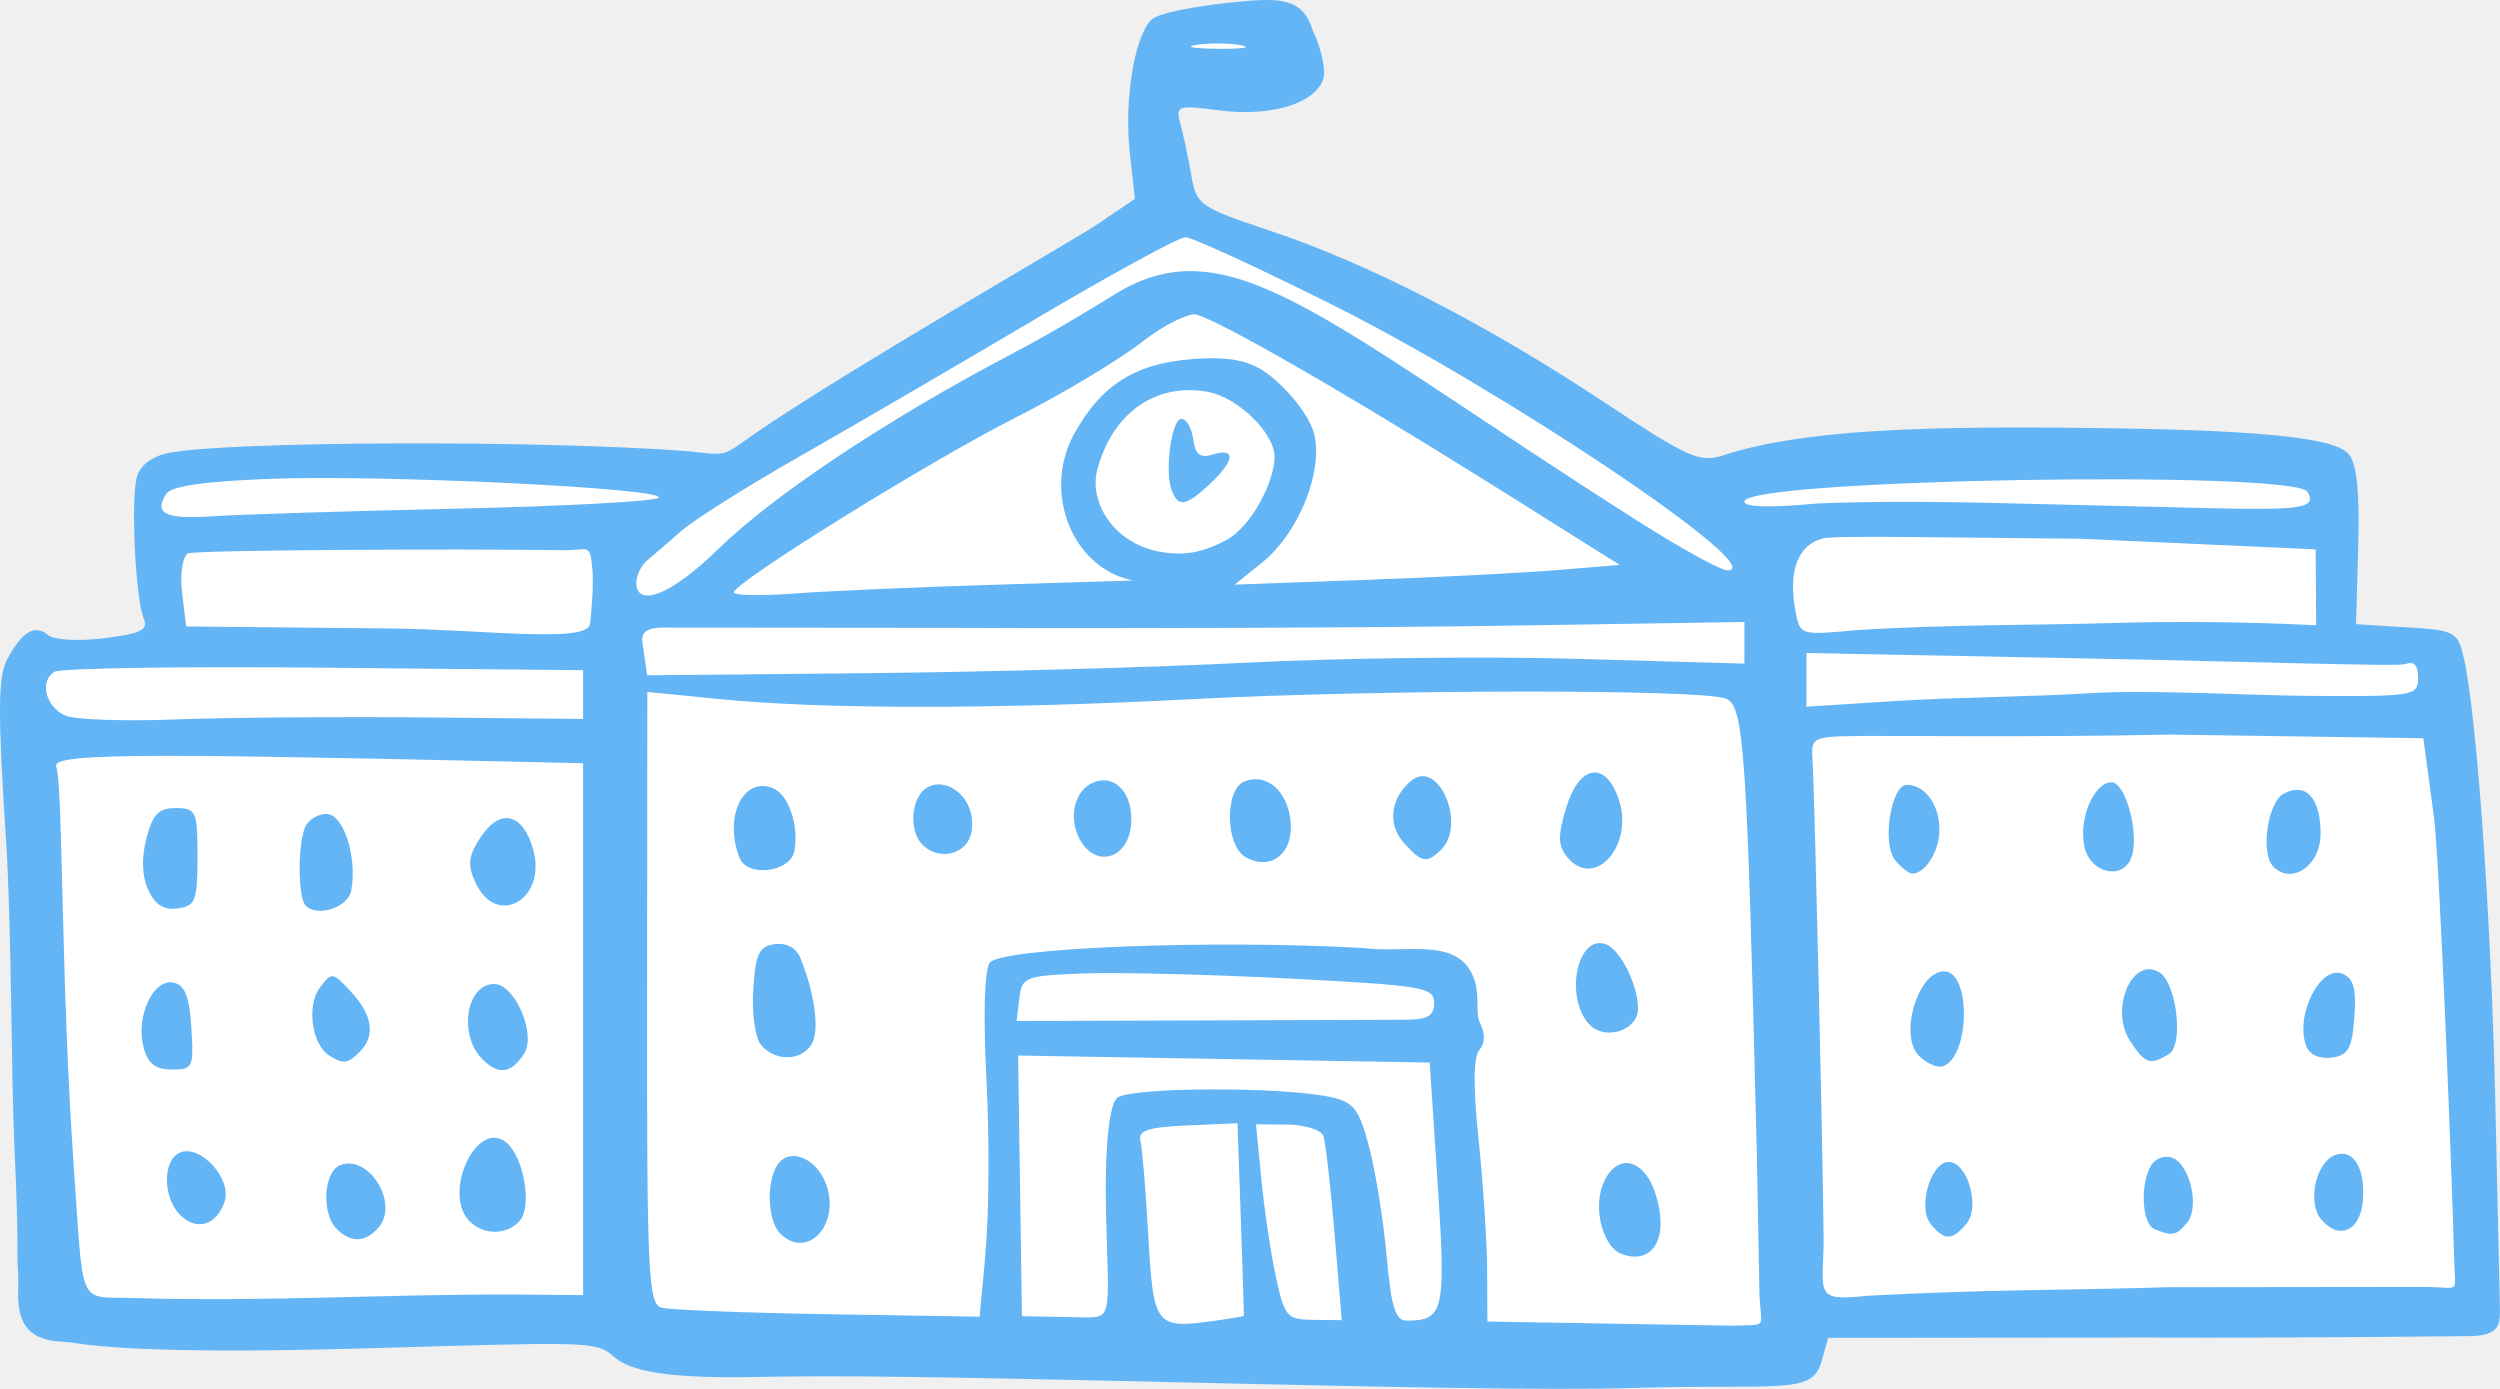
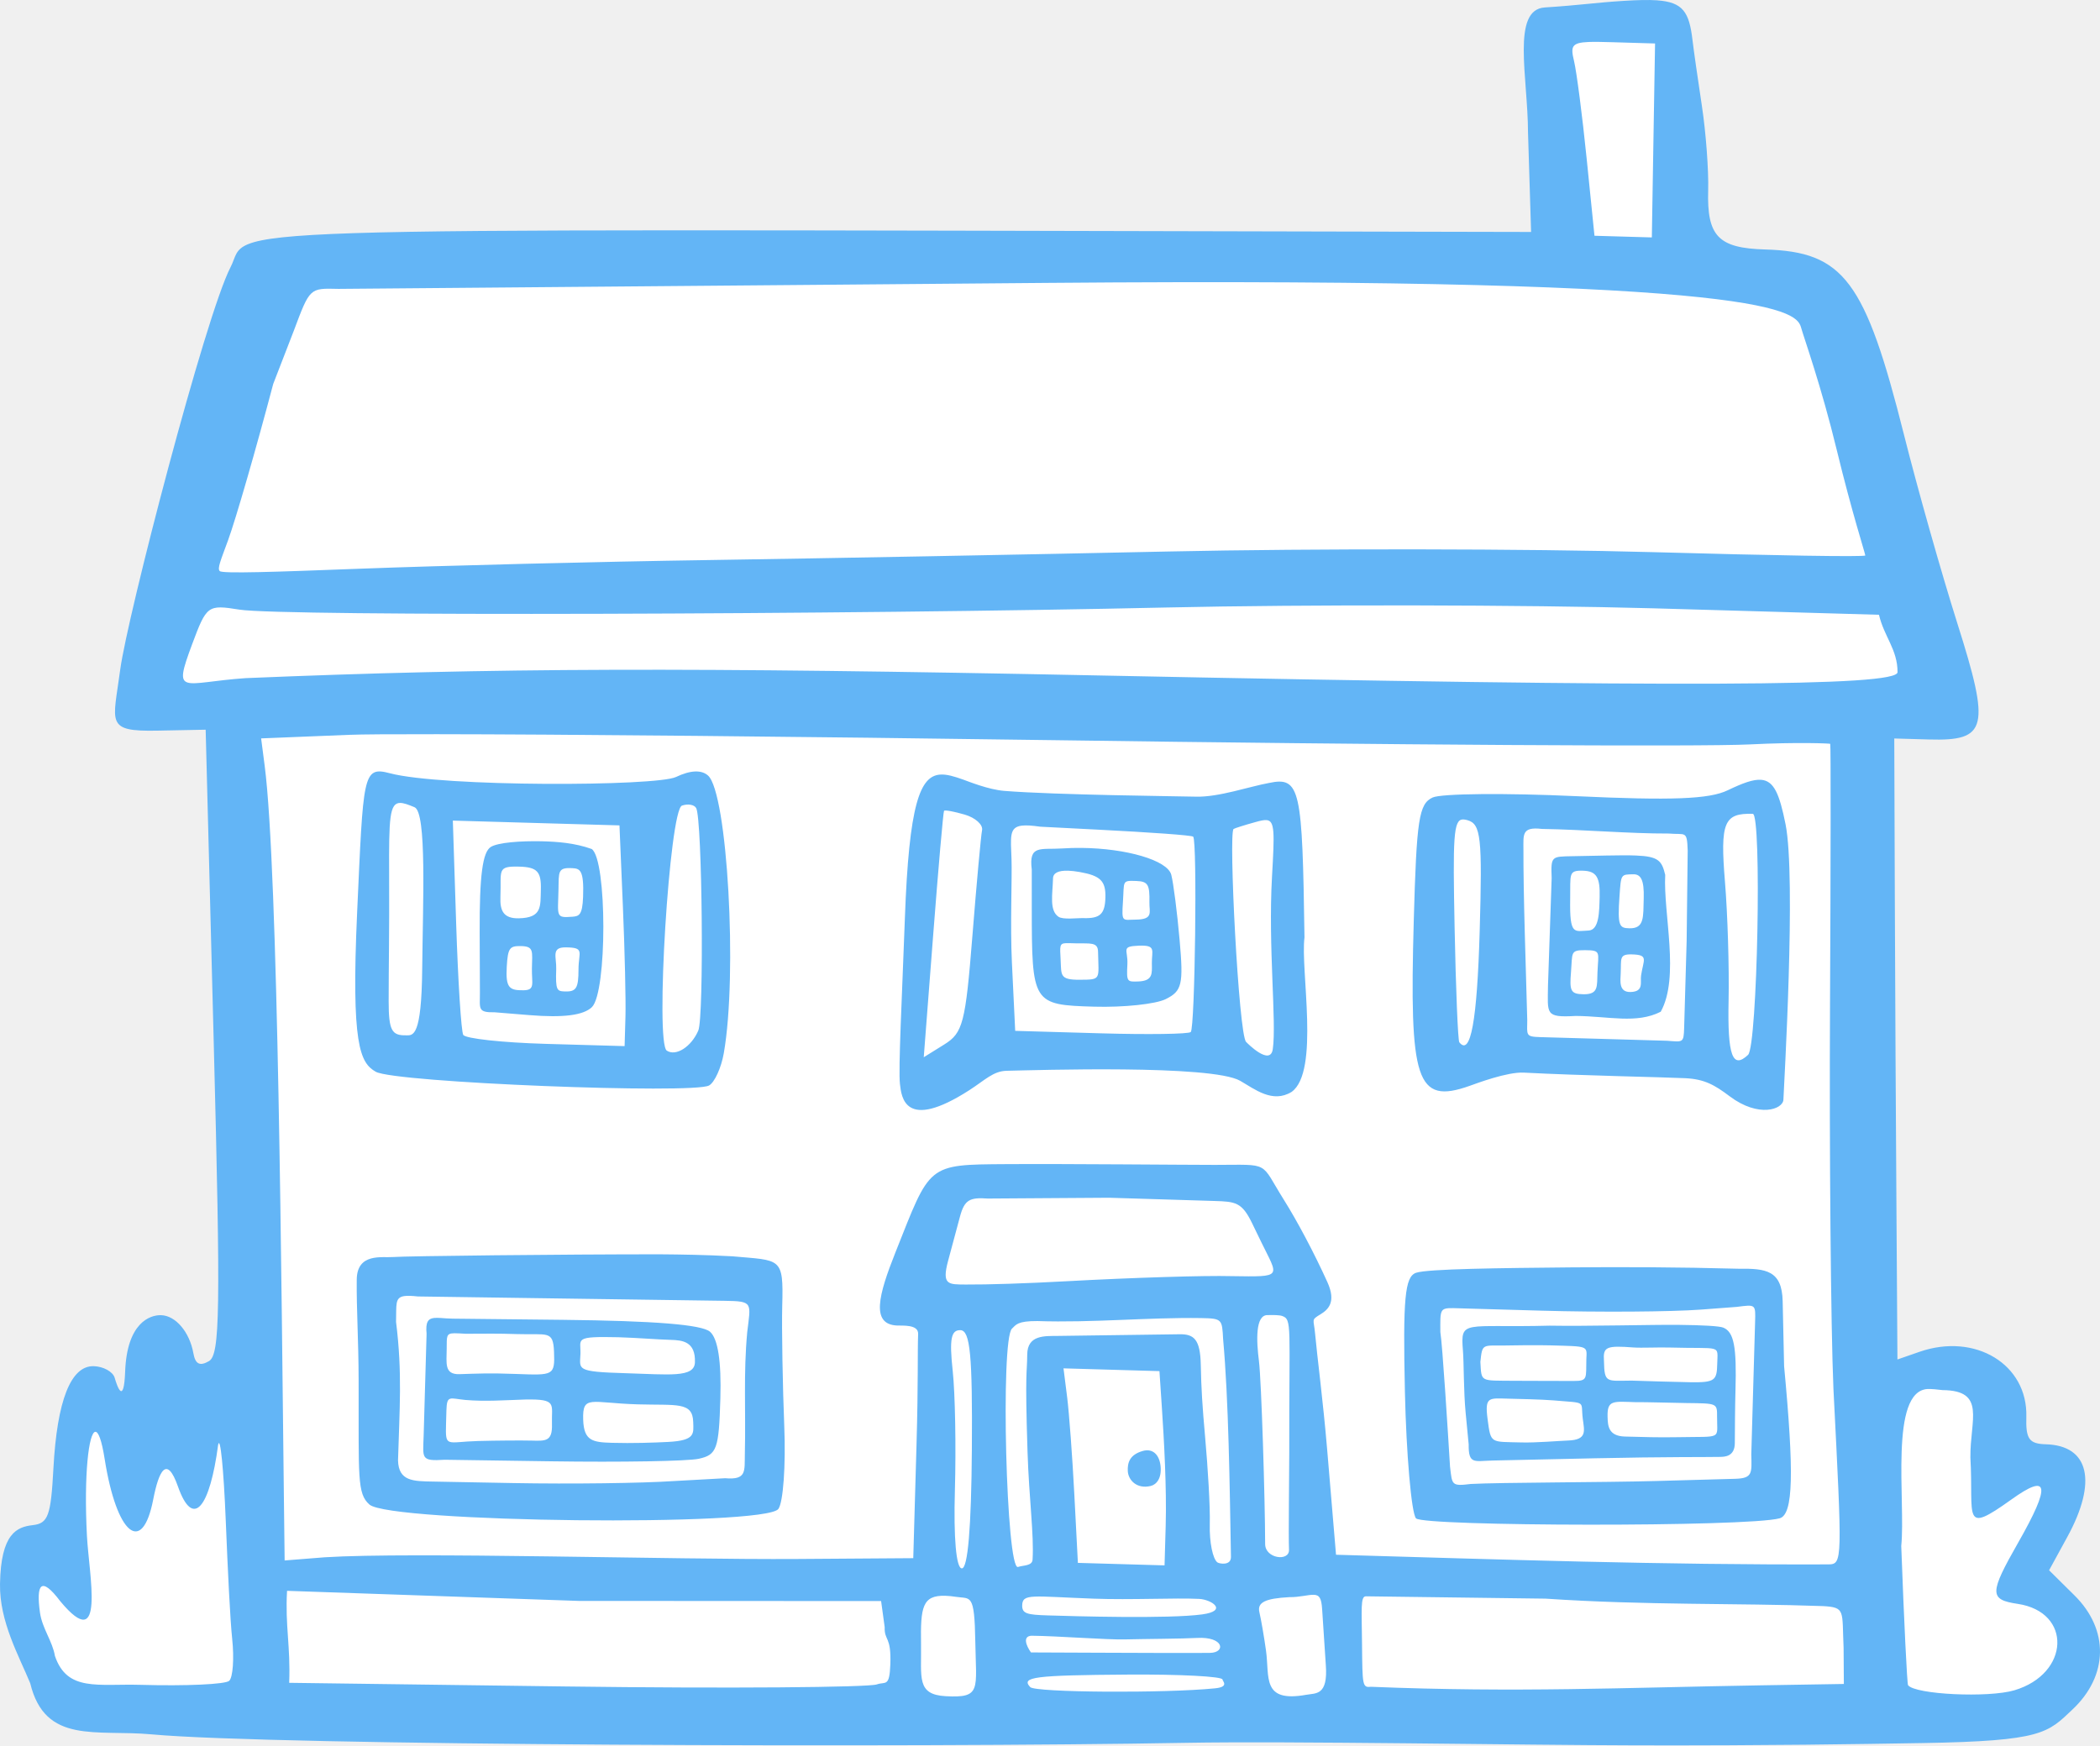
- <svg xmlns="http://www.w3.org/2000/svg" width="300.169mm" height="166.752mm" viewBox="0 0 300.169 166.752">
-   <path d="m 9987.648,7199.797 -54.371,2.967 -1.395,19.096 57.227,4.285 z m -49.41,85.23 -203.879,119.215 -259.961,-3.744 3.979,79.611 -56.932,2.061 4.705,293.643 c 3.111,24.01 244.373,5.731 244.373,5.731 l 24.293,14.906 523.745,5.529 -0.471,-18.385 310.937,0.254 -12.572,-303.781 -47.389,-0.99 -4.105,-78.225 c 0,0 -89.336,-9.405 -117.482,-9.15 -28.147,0.254 -170.202,14.488 -170.202,14.488 l -49.988,-29.906 z" transform="translate(4.175642,-40.60633) translate(-94.03351,-600.6516) matrix(0.2645833,0,0,0.2645833,-2398.788,-1260.522)" fill="#FFFFFF" paint-order="markers stroke fill" />
-   <path d="m 179.937,806.602 c -11.706,0.19 -14.923,-1.106 -16.557,-2.603 -1.891,-1.732 -3.884,-1.59 -29.112,-0.859 -30.96,0.897 -34.998,-0.732 -36.807,-0.786 -6.655,-0.199 -5.206,-5.494 -5.438,-8.444 -0.189,-2.409 0.133,-2.597 -0.398,-14.082 -0.467,-10.072 -0.351,-26.973 -1.036,-37.556 -1.003,-15.494 -0.98,-19.744 0.118,-21.818 1.773,-3.345 3.33,-4.286 4.904,-2.963 0.74,0.621 3.552,0.784 6.746,0.391 4.49,-0.552 5.346,-0.985 4.749,-2.399 -0.979,-2.321 -1.554,-14.136 -0.822,-16.925 0.365,-1.394 1.778,-2.485 3.752,-2.9 6.743,-1.416 44.379,-1.6 62.427,-0.225 4.953,0.541 4.058,0.634 7.961,-2.067 10.563,-7.311 38.483,-23.35 41.042,-25.082 l 4.654,-3.149 -0.604,-5.453 c -0.708,-6.387 0.547,-14.106 2.615,-16.08 0.8,-0.764 5.065,-1.577 9.457,-2.036 5.845,-0.611 8.629,-0.674 9.881,3.31 1.033,2.176 1.607,4.811 1.275,5.854 -0.937,2.943 -6.268,4.573 -12.391,3.789 -5.188,-0.664 -5.375,-0.598 -4.753,1.673 0.356,1.3 0.938,4.044 1.293,6.096 0.625,3.611 0.936,3.828 9.617,6.728 11.614,3.88 25.755,11.142 39.856,20.468 10.219,6.759 11.56,7.361 14.369,6.451 9.521,-3.083 23.633,-3.647 48.443,-3.225 21.413,0.365 25.606,1.75 26.745,3.143 0.915,1.119 1.264,4.667 1.084,11 l -0.266,9.348 6.085,0.378 c 5.786,0.359 6.122,0.535 6.833,3.578 1.486,6.357 3.277,29.809 3.818,54.025 l 0.551,24.66 c -0.064,1.584 -0.177,2.846 -3.925,2.843 -1.604,-10e-4 -18.303,0.24 -38.879,0.169 l -37.855,0.035 -0.844,2.962 c -1.116,3.916 -5.225,2.542 -22.628,3.061 -20.146,0.601 -80.343,-1.725 -102.291,-1.369 z m -27.782,-9.912 7.716,0.068 v -31.929 -31.93 l -8.781,-0.199 c -46.331,-1.051 -55.1,-0.945 -54.472,0.656 0.809,2.063 0.532,25.79 2.102,48.035 1.21,17.14 0.404,15.51 7.064,15.715 16.23,0.498 30.252,-0.498 46.37,-0.415 z m -21.872,-7.878 c -1.877,-1.895 -1.58,-6.909 0.454,-7.67 3.418,-1.279 7.032,4.559 4.612,7.45 -1.56,1.864 -3.36,1.942 -5.066,0.22 z m -18.808,-1.686 c -2.125,-2.145 -2.09,-6.706 0.057,-7.51 2.451,-0.917 6.158,3.18 5.304,5.863 -0.923,2.898 -3.376,3.652 -5.362,1.647 z m 34.773,0.775 c -3.349,-3.381 0.888,-12.419 4.429,-9.447 2.067,1.735 3.081,7.589 1.618,9.338 -1.483,1.772 -4.348,1.824 -6.047,0.109 z m -39.176,-20.997 c -0.913,-3.648 1.19,-8.148 3.586,-7.67 1.39,0.277 1.932,1.627 2.175,5.418 0.307,4.78 0.181,5.048 -2.374,5.023 -2.012,-0.019 -2.874,-0.725 -3.387,-2.772 z m 40.684,1.505 c -2.897,-2.924 -1.907,-9.037 1.458,-9.004 2.472,0.024 5.049,6.031 3.579,8.346 -1.538,2.424 -3.089,2.626 -5.037,0.659 z m -18.399,-0.441 c -2.072,-1.338 -2.7,-5.947 -1.105,-8.11 1.423,-1.93 1.54,-1.915 3.773,0.503 2.578,2.791 2.936,5.3 1.027,7.19 -1.476,1.462 -1.986,1.52 -3.694,0.417 z m -21.709,-19.869 c -0.749,-1.652 -0.822,-3.831 -0.208,-6.195 0.753,-2.898 1.48,-3.641 3.54,-3.622 2.434,0.023 2.593,0.385 2.593,5.879 0,5.253 -0.244,5.886 -2.385,6.17 -1.672,0.221 -2.73,-0.446 -3.541,-2.232 z m 18.92,1.909 c -0.923,-0.932 -0.994,-7.061 -0.109,-9.361 0.355,-0.923 1.531,-1.669 2.613,-1.658 2.052,0.02 3.715,5.227 2.949,9.235 -0.379,1.986 -4.061,3.19 -5.453,1.784 z m 20.359,-2.821 c -0.959,-2.113 -0.837,-3.169 0.622,-5.381 2.348,-3.561 5.067,-2.959 6.314,1.399 1.727,6.037 -4.406,9.558 -6.936,3.982 z m 75.743,40.278 c -0.231,-8.76 0.422,-13.51 1.277,-14.356 1.355,-1.342 19.957,-1.418 25.795,-0.105 2.679,0.602 3.323,1.462 4.521,6.037 0.769,2.934 1.708,8.811 2.088,13.058 0.545,6.099 1.049,7.723 2.397,7.723 4.482,2.5e-4 4.735,-1.11 3.728,-16.422 l -0.957,-14.565 -24.709,-0.421 -24.709,-0.421 0.229,15.649 0.229,15.649 7.205,0.138 c 3.699,0.071 3.222,0.08 2.905,-11.964 z m 16.534,11.779 c 0.03,-0.069 -0.145,-5.298 -0.364,-11.62 l -0.401,-11.496 -6.022,0.258 c -4.72,0.203 -5.937,0.604 -5.628,1.859 0.217,0.88 0.64,6.01 0.941,11.4 0.603,10.8 0.883,11.172 7.713,10.234 2.049,-0.281 3.742,-0.567 3.762,-0.636 z m -30.993,-8.005 c 0.405,-4.459 0.443,-13.679 0.084,-20.488 -0.393,-7.478 -0.238,-12.98 0.393,-13.895 1.239,-1.799 26.745,-2.806 44.826,-1.769 5.385,0.695 11.799,-1.529 13.454,4.079 0.519,1.761 0.04,3.844 0.59,4.92 0.64,1.252 0.611,2.421 -0.082,3.249 -0.721,0.862 -0.748,4.472 -0.082,10.825 0.551,5.243 1.01,12.287 1.021,15.653 l 0.03,6.12 29.544,0.5 c 4.174,-0.191 3.333,0.44 3.124,-3.591 l -0.308,-16.554 c -1.208,-49.782 -1.529,-54.43 -3.817,-55.178 -3.438,-1.124 -41.594,-1.073 -63.776,0.085 -23.723,1.239 -44.519,1.239 -56.974,0.002 l -8.656,-0.86 -0.03,36.723 c -0.03,33.323 0.136,36.768 1.738,37.208 0.971,0.267 9.962,0.619 19.979,0.783 l 18.213,0.298 c 0.199,-2.703 0.558,-5.415 0.73,-8.108 z m 76.389,0.598 c -2.206,-0.789 -3.468,-5.276 -2.326,-8.269 1.502,-3.937 4.89,-3.422 6.332,0.963 1.712,5.204 -0.19,8.671 -4.006,7.306 z m -101.066,-2.481 c -1.502,-1.516 -1.706,-6.074 -0.366,-8.175 1.433,-2.247 4.766,-0.919 5.913,2.357 1.686,4.811 -2.351,9.045 -5.547,5.818 z m -2.304,-22.641 c -0.703,-0.854 -1.112,-3.788 -0.929,-6.661 0.275,-4.298 0.696,-5.184 2.587,-5.436 1.39,-0.185 2.564,0.441 3.05,1.626 1.726,4.207 2.336,8.663 1.412,10.305 -1.198,2.13 -4.431,2.218 -6.12,0.166 z m 99.522,-2.398 c -3.128,-3.158 -1.528,-11.038 1.963,-9.665 1.723,0.678 3.817,4.903 3.817,7.701 0,2.583 -3.865,3.896 -5.78,1.963 z m -102.115,-20.09 c -1.881,-4.919 0.431,-9.75 3.996,-8.348 1.9,0.748 3.189,4.487 2.606,7.558 -0.49,2.577 -5.681,3.197 -6.601,0.79 z m 60.77,-0.062 c -2.454,-1.397 -2.524,-8.198 -0.094,-9.107 2.665,-0.997 5.141,1.169 5.505,4.816 0.384,3.842 -2.367,6.024 -5.411,4.292 z m 38.62,-0.006 c -1.111,-1.349 -1.136,-2.537 -0.127,-5.901 1.556,-5.18 4.689,-5.729 6.296,-1.103 1.935,5.568 -2.866,11.017 -6.17,7.004 z m -77.653,-1.757 c -0.791,-0.961 -1.077,-2.759 -0.685,-4.315 1.258,-5 7.573,-2.3 6.832,2.92 -0.418,2.946 -4.17,3.797 -6.147,1.395 z m 19.117,-0.389 c -1.429,-2.683 -0.584,-5.969 1.759,-6.846 2.628,-0.983 4.76,1.531 4.402,5.193 -0.401,4.103 -4.3,5.148 -6.161,1.652 z m 38.905,0.426 c -1.982,-2.209 -1.587,-5.399 0.924,-7.458 3.228,-2.648 6.646,5.244 3.584,8.277 -1.727,1.71 -2.339,1.599 -4.508,-0.818 z m -8.304,46.941 c -0.476,-5.712 -1.078,-10.986 -1.337,-11.721 -0.26,-0.734 -2.187,-1.351 -4.284,-1.372 l -3.812,-0.037 0.65,6.658 c 0.357,3.662 1.147,8.938 1.756,11.725 1.037,4.753 1.315,5.068 4.499,5.099 l 3.393,0.033 z m 131.067,6.393 c 4.176,0.067 3.467,0.892 3.37,-3.108 -0.334,-12.036 -1.715,-47.173 -2.423,-53.27 l -1.288,-9.498 -30.38,-0.438 c -16.709,0.341 -33.253,0.123 -36.765,0.162 -6.369,0.07 -6.386,0.079 -6.179,3.184 0.238,3.58 1.226,46.347 1.324,57.278 -0.046,6.425 -1.25,7.469 5.122,6.764 14.176,-0.78 24.562,-0.667 36.275,-1.035 z m -59.474,-7.533 c -1.616,-1.962 -0.03,-7.487 2.162,-7.465 2.264,0.022 3.801,5.396 2.118,7.407 -1.715,2.05 -2.631,2.062 -4.28,0.058 z m 26.851,0.589 c -1.527,-0.631 -1.753,-5.511 -0.357,-7.702 0.517,-0.812 1.646,-1.199 2.508,-0.86 2.148,0.845 3.3,5.966 1.756,7.81 -1.304,1.559 -1.747,1.644 -3.907,0.752 z m 20,-1.185 c -1.673,-2.032 -0.621,-6.831 1.686,-7.694 2.213,-0.828 3.675,1.606 3.332,5.546 -0.314,3.595 -2.911,4.707 -5.018,2.149 z m -48.279,-19.629 c -2.429,-2.452 -0.118,-10.159 3.037,-10.128 3.263,0.031 3.096,10.343 -0.184,11.401 -0.664,0.214 -1.947,-0.359 -2.852,-1.272 z m 25.342,-1.794 c -2.482,-3.812 0.302,-10.241 3.551,-8.202 2.063,1.295 2.917,8.677 1.132,9.79 -2.238,1.396 -2.883,1.177 -4.684,-1.588 z m 21.171,0.661 c -1.399,-3.658 1.64,-9.769 4.331,-8.71 1.342,0.528 1.687,1.782 1.438,5.225 -0.272,3.771 -0.73,4.583 -2.727,4.848 -1.44,0.191 -2.656,-0.354 -3.042,-1.362 z m -49.363,-22.345 c -1.622,-1.97 -0.506,-9.063 1.422,-9.045 2.169,0.021 3.89,2.392 3.89,5.359 0,2.605 -1.672,5.306 -3.276,5.29 -0.397,-0.004 -1.313,-0.726 -2.037,-1.604 z m 22.759,-1.471 c -0.828,-3.308 1.057,-7.894 3.237,-7.873 1.724,0.017 3.378,6.394 2.35,9.062 -1.036,2.689 -4.818,1.885 -5.587,-1.188 z m 22.644,2.247 c -1.572,-1.587 -0.689,-7.748 1.256,-8.77 2.664,-1.4 4.42,0.524 4.42,4.844 0,3.779 -3.455,6.169 -5.676,3.926 z m -104.218,18.383 c 2.669,-0.009 3.459,-0.473 3.459,-2.028 0,-1.865 -1.291,-2.082 -17.296,-2.913 -9.512,-0.494 -20.648,-0.771 -24.746,-0.617 -7.09,0.267 -7.466,0.412 -7.767,2.997 l -0.317,2.716 21.604,-0.072 c 8.354,-0.029 16.709,-0.055 25.063,-0.084 z m -117.711,-36.299 18.993,0.182 v -2.927 l -9e-4,-2.927 -31.131,-0.299 c -17.122,-0.164 -31.687,0.057 -32.366,0.492 -1.805,1.155 -1.032,4.221 1.326,5.257 1.121,0.492 7.022,0.703 13.113,0.468 6.091,-0.235 19.621,-0.346 30.067,-0.245 z m 199.932,-2.91 c 7.318,-0.451 19.172,0.277 26.343,0.324 12.537,0.082 13.038,-6e-4 13.038,-2.157 0,-1.522 -0.496,-2.057 -1.544,-1.665 -0.849,0.318 -17.377,-0.261 -36.72,-0.639 l -35.176,-0.687 v 3.224 3.224 l 10.377,-0.667 c 8.024,-0.509 16.132,-0.492 23.682,-0.957 z m -101.113,-3.672 c 10.83,-0.56 28.671,-0.762 39.648,-0.448 l 19.957,0.569 -6e-4,-2.499 -6e-4,-2.499 -28.471,0.443 c -15.659,0.244 -45.493,0.363 -66.296,0.266 l -34.984,-0.032 c -3.125,-0.003 -2.631,1.291 -2.413,2.79 l 0.428,2.935 26.221,-0.253 c 14.422,-0.139 35.082,-0.711 45.912,-1.271 z m -78.995,-4.666 c 0.079,-0.669 0.512,-4.639 0.252,-6.722 -0.251,-3.018 -0.421,-2.065 -3.461,-2.108 -12.959,-0.186 -44.448,-0.029 -45.089,0.395 -0.657,0.435 -0.955,2.514 -0.682,4.767 l 0.484,3.996 24.301,0.233 c 11.339,0.109 23.911,1.855 24.195,-0.562 z m 183.301,-0.098 c 13.171,-0.391 23.948,0.317 23.948,0.28 0,-0.037 -0.015,-2.103 -0.03,-4.591 l -0.03,-4.523 -28.176,-1.272 c -15.497,-0.118 -29.436,-0.427 -30.976,-0.04 -3.039,0.763 -4.222,3.946 -3.287,8.844 0.532,2.786 0.586,2.801 7.569,2.144 11.177,-0.672 21.497,-0.556 30.983,-0.843 z m -167.97,-8.81 c 6.659,-6.521 20.209,-15.541 35.192,-23.429 5.902,-3.107 11.388,-6.549 12.501,-7.234 13.869,-8.533 25.015,3.251 62.917,27.329 5.039,3.201 9.818,5.827 10.619,5.834 5.426,0.052 -26.797,-21.594 -47.581,-31.964 -8.85,-4.416 -16.719,-8.034 -17.485,-8.042 -0.767,-0.007 -8.852,4.401 -17.968,9.797 -9.116,5.396 -21.784,12.778 -28.153,16.405 -6.368,3.627 -12.835,7.693 -14.369,9.034 -1.534,1.342 -3.388,2.939 -4.12,3.549 -0.732,0.611 -1.33,1.81 -1.33,2.665 0,3.163 4.28,1.436 9.776,-3.945 z m 33.086,4.232 16.785,-0.515 c -7.566,-1.51 -11.098,-11.159 -6.746,-18.178 2.794,-4.757 6.37,-7.886 14.081,-8.429 6.117,-0.431 8.162,0.878 10.849,3.593 1.595,1.612 3.294,3.923 3.644,5.791 0.858,4.579 -2.109,11.663 -6.295,15.032 l -3.336,2.685 15.744,-0.57 c 8.659,-0.313 19.059,-0.846 23.111,-1.184 l 7.368,-0.615 -11.936,-7.503 c -26.124,-16.421 -37.813,-22.561 -39.113,-22.591 -0.749,-0.019 -3.418,1.076 -6.264,3.298 -2.845,2.222 -9.656,6.302 -15.136,9.067 -10.297,5.196 -33.911,19.846 -33.911,21.038 0,0.371 3.233,0.432 7.184,0.134 3.951,-0.297 14.738,-0.772 23.97,-1.055 z m 27.878,-5.316 c 3.075,-1.561 5.893,-7.102 5.893,-10.046 0,-2.815 -4.325,-7.072 -7.9,-7.777 -5.911,-1.166 -11.436,2.062 -13.387,9.316 -1.064,3.955 2.132,9.623 9.071,10.047 2.742,0.168 4.606,-0.668 6.323,-1.54 z m -6.455,-6.003 c -0.883,-2.31 -0.03,-8.616 1.173,-8.605 0.585,0.006 1.22,1.11 1.411,2.455 0.266,1.87 0.828,2.296 2.395,1.814 2.772,-0.853 2.582,0.774 -0.415,3.561 -2.878,2.676 -3.778,2.829 -4.563,0.775 z m -85.801,2.176 c 13.045,-0.294 23.938,-0.888 24.207,-1.32 0.708,-1.139 -33.072,-2.774 -46.692,-2.259 -7.947,0.3 -11.873,0.877 -12.466,1.832 -1.481,2.383 -0.06,3.047 5.688,2.657 3.05,-0.207 16.219,-0.617 29.264,-0.91 z m 196.07,-0.403 c 23.208,0.5 27.754,1.092 26.088,-1.619 -1.616,-2.63 -67.598,-1.528 -67.598,1.168 0,0.686 3.075,0.767 8.781,0.231 11.639,-0.47 22.704,0.017 32.729,0.221 z m -101.897,-55.228 c -1.309,-0.265 -3.704,-0.295 -5.322,-0.066 -1.618,0.229 -0.547,0.446 2.38,0.482 2.927,0.034 4.251,-0.151 2.942,-0.417 z" transform="translate(4.175642,-40.60633) translate(-94.03351,-600.6516)" fill="#63b5f6" />
+ <svg xmlns="http://www.w3.org/2000/svg" width="204.83mm" height="170.274mm" viewBox="0 0 204.83 170.274">
+   <path d="m 891.902,802.978 c 0,0 -3.341,-9.099 -3.212,-12.004 0.129,-2.905 3.787,-2.556 3.787,-2.556 l 1.549,3.214 c 0,0 -1.076,-11.347 -0.732,-14.601 0.344,-3.253 2.152,-4.415 2.152,-4.415 l 2.41,6.816 2.84,-7.32 1.893,4.609 6.627,-7.397 -0.372,-63.22 -8.665,-0.101 13.9,-44.925 124.71,-0.503 -2.045,-20.758 11.79,0.27 1.315,21.302 12.08,3.387 15.547,39.95 -10.036,2.369 2.336,65.206 c 0,0 9.291,-3.205 9.98,-0.842 0.689,2.362 1.007,8.188 1.007,8.188 0,0 3.123,-1.209 5.059,0.612 1.937,1.82 -2.72,10.392 -2.72,10.392 0,0 2.357,-1.387 2.96,1.788 0.603,3.176 1.123,8.873 -0.727,10.19 -1.851,1.317 -15.938,2.764 -15.938,2.764 l -70.97,-0.463 z" fill="#FFFFFF" paint-order="fill markers stroke" transform="translate(418.2919,244.9634) translate(-1303.674,-881.8222)" />
+   <path d="m 1047.013,636.89 c -0.845,-0.059 -1.905,-0.031 -3.243,0.052 -2.798,0.173 -4.185,0.417 -7.712,0.644 -3.274,0.211 -1.651,6.805 -1.637,12.189 l 0.301,9.713 -19.181,-0.041 c -113.476,-0.244 -105.613,-0.498 -107.673,3.479 -2.461,4.752 -10.09,34.144 -10.764,39.287 -0.682,5.202 -1.494,6.026 3.632,5.926 l 4.706,-0.092 0.785,30.435 c 0.679,26.303 0.617,30.534 -0.464,31.167 -0.883,0.517 -1.329,0.296 -1.516,-0.757 -0.369,-2.08 -1.728,-3.686 -3.152,-3.727 -1.114,-0.032 -3.33,0.77 -3.506,5.494 -0.124,3.302 -0.76,1.523 -1.021,0.616 -0.175,-0.607 -1.122,-1.108 -2.041,-1.134 -2.235,-0.064 -3.581,3.346 -3.935,9.97 -0.247,4.632 -0.515,5.366 -2.013,5.537 -1.533,0.175 -3.114,0.778 -3.196,5.741 -0.061,3.669 1.856,7.033 2.948,9.687 1.448,5.989 6.438,4.486 11.84,4.984 11.905,1.096 74.155,1.306 100.885,0.825 10.184,-0.183 32.658,0.225 44.055,0.247 12.934,0.025 21.233,-0.117 27.835,-0.225 11.686,-0.193 12.169,-0.993 14.589,-3.279 3.497,-3.301 3.574,-7.776 0.19,-11.123 l -2.479,-2.453 1.782,-3.259 c 2.946,-5.391 2.128,-8.912 -2.099,-9.033 -1.631,-0.047 -1.965,-0.516 -1.903,-2.676 0.147,-5.117 -4.984,-8.236 -10.432,-6.341 l -2.14,0.744 -0.1,-15.226 c -0.051,-7.665 -0.124,-21.005 -0.154,-29.646 l -0.054,-15.711 3.391,0.097 c 5.689,0.163 5.999,-1.105 2.765,-11.316 -1.553,-4.903 -3.897,-13.192 -5.21,-18.419 -3.779,-15.041 -5.882,-17.848 -13.537,-18.068 -4.572,-0.131 -5.69,-1.29 -5.561,-5.769 0.055,-1.947 -0.22,-5.654 -0.613,-8.238 -0.393,-2.584 -0.805,-5.474 -0.916,-6.424 -0.319,-2.72 -0.917,-3.697 -3.454,-3.876 z m -6.684,4.064 c 0.567,-0.022 1.317,-0.008 2.298,0.022 1.395,0.042 2.791,0.083 4.186,0.125 l -0.158,9.459 -0.156,9.461 -2.798,-0.081 -2.797,-0.081 -0.765,-7.554 c -0.42,-4.155 -0.975,-8.432 -1.231,-9.505 -0.328,-1.371 -0.278,-1.778 1.422,-1.846 z m -121.977,24.088 69.188,-0.585 c 72.075,-0.609 73.102,2.862 73.541,4.441 0.249,0.895 1.953,5.664 3.446,11.824 1.493,6.16 2.796,10.17 2.792,10.326 0,0.156 -8.859,0.01 -20.804,-0.325 -11.944,-0.335 -33.151,-0.363 -47.126,-0.062 -13.975,0.301 -34.128,0.677 -44.784,0.834 -10.657,0.157 -26.077,0.54 -34.268,0.852 -8.191,0.312 -13.274,0.487 -13.522,0.225 -0.248,-0.263 0.073,-0.986 0.818,-3.022 0.745,-2.036 2.724,-8.891 4.398,-15.234 l 2.01,-5.195 c 1.57,-4.193 1.544,-4.146 4.311,-4.08 z m 104.899,30.879 c 8.604,0.015 17.097,0.11 23.401,0.284 l 22.002,0.63 c 0.496,2.135 1.817,3.387 1.81,5.603 -0.04,1.394 -20.654,1.481 -77.849,0.318 -39.836,-0.81 -59.121,-0.75 -83.288,0.261 -6.219,0.43 -7.109,1.812 -5.211,-3.291 1.425,-3.819 1.516,-3.887 4.616,-3.393 4.179,0.666 59.48,0.486 90.449,-0.208 6.751,-0.151 15.467,-0.218 24.071,-0.203 z m -95.562,12.564 c 12.371,0.012 35.869,0.232 60.359,0.582 32.653,0.467 63.25,0.654 67.991,0.416 4.741,-0.238 7.801,-0.094 7.861,-0.058 0.059,0.036 0.05,11.491 -0.022,25.455 -0.072,13.964 0.078,31.527 0.333,37.453 0.854,16.85 0.904,17.128 -0.495,17.145 -16.099,0.061 -31.949,-0.476 -48.021,-0.941 l -0.862,-10.241 c -0.403,-4.789 -0.987,-9.184 -1.186,-11.393 -0.123,-1.364 -0.413,-1.247 0.518,-1.814 0.748,-0.455 1.581,-1.177 0.687,-3.152 -1.307,-2.884 -2.963,-5.988 -4.236,-8.016 -2.387,-3.804 -1.238,-3.425 -6.728,-3.418 -2.659,0.002 -14.603,-0.113 -20.369,-0.074 -7.772,0.052 -7.364,-0.02 -10.794,8.601 -1.674,4.206 -2.407,7.026 0.151,7.144 0.537,0.025 2.096,-0.121 2.059,0.821 -0.067,1.722 0.017,4.727 -0.156,10.739 l -0.319,11.137 -11.311,0.079 c -11.938,0.083 -37.59,-0.702 -46.086,-0.166 l -3.918,0.311 -0.077,-6.525 c -0.228,-19.256 -0.54,-60.739 -1.869,-70.999 l -0.347,-2.676 8.551,-0.346 c 1.275,-0.052 4.163,-0.066 8.287,-0.062 z m 25.473,3.639 c -0.523,0.024 -1.142,0.202 -1.845,0.536 -1.947,0.922 -22.822,0.986 -27.919,-0.367 -2.653,-0.704 -2.569,0.152 -3.18,13.538 -0.594,13.003 0.289,14.713 1.812,15.585 1.863,1.067 31.032,2.198 32.518,1.338 0.537,-0.311 1.18,-1.72 1.429,-3.132 1.359,-7.704 0.353,-25.443 -1.538,-27.106 -0.325,-0.286 -0.753,-0.416 -1.277,-0.392 z m 23.911,0.302 c -1.955,0.149 -3.027,2.862 -3.43,13.997 -0.275,7.614 -0.652,14.749 -0.481,16.195 0.148,1.253 0.45,4.656 6.757,0.602 1.542,-0.991 2.337,-1.869 3.648,-1.897 2.886,-0.061 19.996,-0.617 22.777,0.976 1.431,0.82 3.16,2.226 5.018,1.084 2.77,-1.974 0.846,-11.92 1.257,-15.071 -0.209,-14.454 -0.386,-15.723 -3.466,-15.068 -1.891,0.342 -4.897,1.394 -7.109,1.336 -1.686,-0.044 -13.629,-0.16 -18.702,-0.563 -1.557,-0.124 -3.524,-0.93 -4.011,-1.103 -0.856,-0.303 -1.606,-0.537 -2.257,-0.488 z m 80.075,0.509 c -0.76,-0.056 -1.786,0.318 -3.248,1.022 -1.803,0.868 -5.435,1.009 -14.822,0.573 -6.839,-0.317 -13.122,-0.258 -13.961,0.132 -1.339,0.622 -1.565,2.104 -1.841,12.076 -0.431,15.553 0.217,17.914 5.451,16.055 0.695,-0.247 3.67,-1.376 5.296,-1.291 5.605,0.294 13.437,0.434 15.727,0.543 1.885,0.089 2.873,0.659 4.342,1.766 2.828,2.129 5.205,1.275 5.241,0.323 0.051,-1.348 1.253,-21.66 0.208,-26.864 -0.593,-2.953 -1.125,-4.242 -2.392,-4.336 z m -132.735,2.257 c 0.347,-6.6e-4 0.802,0.168 1.4,0.417 1.211,0.505 0.812,9.349 0.75,15.761 -0.065,6.667 -0.883,6.512 -1.584,6.492 -1.39,0.026 -1.685,-0.49 -1.688,-3.315 -0.002,-3.457 0.074,-6.477 0.046,-12.431 -0.025,-5.402 0.035,-6.923 1.075,-6.925 z m 28.331,0.179 c 0.252,0.044 0.454,0.157 0.544,0.326 0.592,1.107 0.773,20.393 0.204,21.704 -0.691,1.593 -2.182,2.541 -3.073,1.955 -1.144,-0.753 0.263,-23.476 1.48,-23.903 0.291,-0.102 0.593,-0.126 0.844,-0.082 z m 24.718,0.587 c 0.077,-0.097 0.987,0.071 2.023,0.374 1.036,0.303 1.794,0.987 1.685,1.52 -0.109,0.533 -0.532,5.175 -0.942,10.315 -0.677,8.508 -0.924,9.458 -2.745,10.59 l -2,1.244 0.92,-11.933 c 0.506,-6.563 0.982,-12.012 1.059,-12.11 z m 78.883,0.295 c 0.896,0.026 0.455,22.652 -0.459,23.514 -1.521,1.436 -2.014,0.064 -1.901,-5.291 0.067,-3.194 -0.091,-8.415 -0.354,-11.604 -0.476,-5.785 -0.101,-6.699 2.714,-6.618 z m -28.273,0.547 c 0.133,-0.002 0.284,0.027 0.455,0.077 1.3,0.38 1.444,1.687 1.182,10.785 -0.253,8.803 -0.886,12.27 -1.988,10.881 -0.135,-0.17 -0.342,-5.212 -0.46,-11.204 -0.174,-8.801 -0.12,-10.516 0.81,-10.539 z m -19.138,0.067 c 0.799,0.084 0.761,1.231 0.517,5.513 -0.388,6.809 0.459,14.225 0.076,16.834 -0.244,1.661 -2.441,-0.534 -2.608,-0.715 -0.718,-0.778 -1.72,-20.388 -1.215,-20.766 0.097,-0.073 1.055,-0.376 2.129,-0.673 0.475,-0.131 0.835,-0.221 1.102,-0.193 z m -79.383,0.048 8.127,0.234 8.126,0.233 0.333,7.889 c 0.183,4.339 0.296,9.183 0.251,10.766 l -0.083,2.879 -7.69,-0.22 c -4.229,-0.121 -7.852,-0.516 -8.05,-0.877 -0.198,-0.361 -0.507,-5.211 -0.687,-10.779 z m 55.495,0.492 c 0.42,-0.052 1,-0.012 1.799,0.102 l 5.681,0.292 c 4.946,0.255 9.105,0.541 9.239,0.683 0.406,0.43 0.177,18.665 -0.239,19.058 -0.213,0.201 -4.154,0.258 -8.756,0.126 l -8.368,-0.241 -0.321,-6.68 c -0.177,-3.674 0.026,-8.208 -0.037,-10.048 -0.074,-2.169 -0.257,-3.138 1.003,-3.293 z m 50.726,0.32 c 4.133,0.067 8.501,0.461 12.362,0.45 1.672,0.145 1.792,-0.346 1.863,1.659 l -0.103,8.833 -0.244,8.475 c -0.043,1.486 -0.121,1.363 -1.66,1.25 l -5.987,-0.173 -6.413,-0.184 c -1.415,-0.041 -1.26,-0.185 -1.242,-1.651 l -0.239,-8.422 c -0.093,-3.318 -0.14,-6.307 -0.134,-8.189 0,-1.5 -0.182,-2.278 1.797,-2.048 z m -97.547,1.205 c -2.119,-0.045 -4.252,0.125 -4.955,0.543 -0.819,0.487 -1.124,2.789 -1.102,8.349 l 0.024,5.901 c 0.005,1.538 -0.248,1.922 1.437,1.891 l 3.407,0.277 c 3.281,0.267 5.234,0.02 6.071,-0.771 1.505,-1.421 1.497,-14.398 -0.01,-15.436 -1.676,-0.603 -3.404,-0.717 -4.874,-0.754 z m 52.654,0.648 c -0.619,-0.008 -1.244,0.01 -1.865,0.051 -2.147,0.142 -3.307,-0.393 -2.995,2.062 l 9.6e-4,3.67 c 0.002,9.412 0.077,9.532 6.089,9.705 2.86,0.082 6.001,-0.25 6.98,-0.739 1.587,-0.791 1.734,-1.418 1.35,-5.771 -0.237,-2.686 -0.603,-5.546 -0.812,-6.355 -0.37,-1.431 -4.413,-2.579 -8.748,-2.623 z m 54.072,0.741 c -0.733,-0.029 -1.674,-0.022 -2.891,0.002 l -3.312,0.065 c -2.041,0.04 -2.103,-0.022 -2.02,2.143 l -0.357,10.445 c -0.027,2.811 -0.322,3.169 2.704,2.997 3.249,0.025 5.922,0.793 8.292,-0.412 1.877,-3.382 0.239,-9.561 0.437,-13.35 -0.327,-1.378 -0.654,-1.803 -2.852,-1.889 z m -108.904,1.085 c 1.727,0.05 2.139,0.491 2.088,2.24 -0.047,1.643 0.136,2.757 -2.16,2.801 -1.481,0.028 -1.837,-0.739 -1.783,-2.071 0.105,-2.619 -0.4,-3.034 1.855,-2.97 z m 5.161,0.149 c 0.731,0.042 1.147,0.155 1.047,2.806 -0.067,1.763 -0.384,1.882 -1.039,1.932 -1.65,0.127 -1.42,-0.01 -1.361,-2.625 0.04,-1.762 -0.096,-2.196 1.352,-2.112 z m 98.574,0.248 c 1.306,0.037 1.682,0.632 1.626,2.578 -0.04,1.391 -0.028,3.224 -1.097,3.261 -1.381,0.048 -1.836,0.528 -1.777,-3.077 0.04,-2.433 -0.204,-2.803 1.248,-2.762 z m -50.203,9.5e-4 c 0.321,0.01 0.693,0.053 1.113,0.127 2.032,0.358 2.556,0.881 2.509,2.504 -0.046,1.592 -0.52,2.04 -2.116,1.994 -0.65,-0.02 -2.014,0.175 -2.465,-0.136 -0.901,-0.621 -0.574,-2.157 -0.528,-3.745 0.015,-0.526 0.524,-0.777 1.487,-0.745 z m 55.121,0.349 c 0.741,-0.012 1.058,0.594 1.008,2.33 -0.053,1.834 0.088,2.976 -1.405,2.938 -0.969,-0.024 -1.165,-0.199 -0.957,-3.143 0.152,-2.149 0.116,-2.105 1.354,-2.125 z m -48.481,0.653 c 1.142,0.042 1.31,0.361 1.274,2.086 -0.019,0.956 0.424,1.667 -1.34,1.683 -1.296,0.012 -1.378,0.318 -1.24,-1.757 0.134,-2.019 -0.129,-2.064 1.306,-2.012 z m -6.84,6.066 c 0.223,-0.008 0.527,0.01 0.936,0.017 1.414,0.029 2.151,-0.143 2.169,0.812 0.051,2.744 0.352,2.729 -1.807,2.741 -1.966,0.012 -1.764,-0.459 -1.844,-1.971 -0.071,-1.337 -0.124,-1.577 0.546,-1.599 z m 7.085,0.245 c 1.727,-0.068 1.252,0.464 1.269,1.73 0.012,0.974 0.12,1.707 -1.322,1.761 -1.105,0.041 -1.153,0.043 -1.066,-1.685 0.071,-1.417 -0.675,-1.735 1.119,-1.806 z m -60.309,0.039 c 1.339,0.015 1.136,0.505 1.109,2.184 -0.024,1.468 0.346,2.117 -0.822,2.128 -1.361,0.012 -1.754,-0.209 -1.632,-2.304 0.106,-1.827 0.292,-2.019 1.345,-2.008 z m 4.4,0.126 c 1.905,0.017 1.255,0.442 1.253,2.16 -0.002,1.825 -0.214,2.191 -1.376,2.14 -0.726,-0.032 -0.871,-0.127 -0.798,-2.174 0.042,-1.182 -0.523,-2.139 0.921,-2.126 z m 99.412,0.274 c 1.618,0.012 1.31,0.165 1.229,2.187 -0.052,1.337 0.115,2.13 -1.352,2.114 -1.285,-0.015 -1.379,-0.34 -1.228,-2.188 0.152,-1.854 -0.096,-2.124 1.351,-2.112 z m 4.562,0.412 c 1.703,0.037 1.152,0.498 0.921,2.051 -0.1,0.671 0.295,1.573 -1.011,1.618 -1.178,0.041 -1.01,-1.07 -0.976,-1.829 0.063,-1.418 -0.173,-1.867 1.065,-1.84 z m -50.968,23.74 10.253,0.315 c 2.083,0.06 2.702,0.123 3.693,2.167 l 0.876,1.806 c 1.691,3.487 2.235,3.437 -2.899,3.36 -2.526,-0.072 -9.717,0.149 -15.978,0.493 -4.102,0.225 -7.794,0.34 -9.914,0.326 -1.694,-0.012 -2.375,0.072 -1.734,-2.313 l 1.158,-4.313 c 0.442,-1.645 0.952,-1.888 2.721,-1.762 z m -43.771,5.518 c -9.591,0 -24.788,0.167 -26.074,0.267 -1.069,0.084 -3.511,-0.43 -3.538,2.205 -0.031,2.917 0.176,5.814 0.184,9.868 0.02,9.414 -0.167,10.999 1.056,12.075 2.003,1.762 38.612,2.17 39.885,0.428 0.473,-0.648 0.729,-4.235 0.575,-8.061 -0.153,-3.792 -0.259,-9.576 -0.198,-11.779 0.131,-4.766 -0.121,-4.382 -4.889,-4.809 -2.624,-0.143 -4.904,-0.176 -7,-0.193 z m 88.802,1.276 c -6.764,0.065 -13.984,0.139 -15.095,0.529 -1.094,0.384 -1.282,2.524 -1.082,11.633 0.13,5.934 0.631,11.846 1.084,12.325 0.743,0.787 32.368,0.855 35.467,-0.007 1.346,-0.374 1.408,-4.467 0.434,-14.843 l -0.14,-6.336 c -0.066,-3.011 -1.635,-3.201 -4.277,-3.168 -5.877,-0.16 -11.387,-0.178 -16.391,-0.133 z m -113.792,2.802 c 0.308,-0.047 0.739,-0.031 1.344,0.035 l 15.149,0.216 14.782,0.209 c 2.797,0.04 2.533,0.173 2.192,3.041 -0.379,4.038 -0.134,7.623 -0.234,11.911 -0.04,1.655 0.208,2.542 -1.927,2.356 l -4.995,0.276 c -3.083,0.211 -10.108,0.299 -15.61,0.197 l -7.909,-0.148 c -1.891,-0.035 -3.338,-0.022 -3.387,-2.072 0.142,-4.977 0.432,-8.526 -0.193,-13.504 0.048,-1.659 -0.136,-2.375 0.789,-2.517 z m 131.769,2.58 -0.188,6.546 -0.181,6.314 c 0.041,1.807 0.158,2.336 -1.571,2.384 l -7.728,0.215 c -5.093,0.142 -15.146,0.134 -18.06,0.289 -1.905,0.236 -1.815,0.095 -2.026,-1.692 -0.211,-3.447 -0.733,-11.824 -0.945,-13.132 -0.01,-2.176 -0.07,-2.344 1.254,-2.33 l 8.624,0.247 c 5.645,0.162 12.65,0.115 15.566,-0.106 l 3.47,-0.262 c 1.872,-0.241 1.837,-0.272 1.785,1.527 z m -128.857,-0.445 c -0.568,0.066 -0.837,0.394 -0.722,1.539 l -0.155,5.381 -0.131,4.569 c -0.063,2.196 -0.322,2.5 2.048,2.342 l 10.362,0.151 c 6.862,0.1 13.353,-0.01 14.425,-0.247 1.766,-0.389 1.964,-0.945 2.106,-5.899 0.104,-3.609 -0.239,-5.816 -1.006,-6.491 -0.793,-0.697 -5.366,-1.068 -14.385,-1.165 l -10.713,-0.115 c -0.437,-0.005 -0.828,-0.042 -1.165,-0.065 -0.253,-0.017 -0.475,-0.022 -0.664,-9.5e-4 z m 81.337,-0.281 c 0.484,-0.015 1.117,-0.01 1.378,0.08 1.008,0.347 0.683,0.86 0.707,13.355 0,1.838 -0.085,8.105 -0.025,9.455 0.052,1.176 -2.324,0.872 -2.327,-0.555 -0.01,-4.377 -0.364,-15.947 -0.606,-17.862 -0.245,-1.935 -0.377,-4.536 0.873,-4.473 z m 40.014,0.95 c -2.377,-0.024 -8.989,0.146 -12.546,0.08 -8.382,0.224 -8.695,-0.666 -8.441,2.454 0.092,1.131 0.061,3.953 0.258,6.001 l 0.3,3.128 c -0.026,1.995 0.555,1.613 2.352,1.574 l 9.983,-0.219 c 6.698,-0.148 11.212,-0.107 12.195,-0.135 0.41,-0.012 1.42,-0.01 1.429,-1.338 0.013,-1.569 0.013,-3.344 0.064,-5.144 0.123,-4.284 -0.15,-5.697 -1.186,-6.129 -0.37,-0.154 -2.03,-0.247 -4.408,-0.271 z m -46.53,-0.66 c 2.071,0.037 2.045,0.116 2.15,2.062 0.536,5.885 0.641,14.328 0.764,21.234 0.015,0.885 -1.121,0.67 -1.306,0.548 -0.465,-0.306 -0.806,-1.985 -0.759,-3.731 0.047,-1.746 -0.195,-5.584 -0.451,-8.459 -0.28,-3.145 -0.38,-4.752 -0.427,-7.106 -0.05,-2.485 -0.675,-2.988 -2.059,-2.97 l -11.893,0.163 c -1.239,0.017 -2.964,-0.125 -2.976,1.819 -0.012,1.924 -0.23,1.433 0.029,9.472 0.148,4.614 0.642,8.104 0.492,10.536 -0.038,0.62 -0.894,0.536 -1.419,0.713 -1.147,0.389 -1.725,-22.169 -0.595,-23.245 0.399,-0.381 0.526,-0.755 2.483,-0.745 5.341,0.18 10.783,-0.369 15.968,-0.291 z m -72.837,1.481 c 0.266,-0.002 0.627,0.022 1.118,0.049 2.092,-0.005 2.987,-0.033 4.997,0.031 2.987,0.095 3.525,-0.396 3.609,1.718 0.093,2.347 -0.063,2.308 -3.707,2.172 -2.686,-0.101 -3.803,-0.03 -5.518,0.02 -1.5,0.043 -1.251,-1.065 -1.243,-2.482 0.008,-1.232 -0.054,-1.497 0.744,-1.507 z m 16.006,0.388 c 2.01,0.064 3.637,0.214 5.126,0.258 1.102,0.033 2.41,0.153 2.336,2.196 -0.055,1.516 -2.529,1.178 -6.715,1.057 -5.017,-0.144 -4.495,-0.365 -4.45,-1.908 0.042,-1.452 -0.689,-1.702 3.704,-1.603 z m 33.365,-0.689 c 0.944,0.031 1.175,2.451 1.108,11.652 -0.055,7.622 -0.391,11.604 -0.978,11.587 -0.551,-0.015 -0.811,-2.945 -0.676,-7.646 0.12,-4.191 0.024,-9.424 -0.214,-11.627 -0.335,-3.104 -0.163,-3.998 0.76,-3.966 z m 53.175,1.494 c 0.7,-0.022 3.203,-0.044 4.35,-0.012 3.727,0.107 3.584,0.015 3.52,1.331 -0.045,1.879 0.169,2.149 -1.246,2.142 -0.807,-0.005 -4.479,-0.005 -5.822,-0.017 -3.326,-0.031 -3.153,0.153 -3.269,-1.846 0.192,-1.82 0.18,-1.576 2.468,-1.597 z m 12.502,0.195 c 0.73,0.056 2.399,-0.027 3.498,0.005 5.127,0.147 4.678,-0.344 4.635,1.61 -0.034,1.589 -0.226,1.812 -2.608,1.775 -1.831,-0.029 -4.124,-0.112 -5.72,-0.158 -2.473,0.01 -2.675,0.283 -2.719,-1.914 -0.098,-1.376 0.196,-1.525 2.915,-1.317 z m 28.675,4.05 c 0.418,-0.005 0.894,0.04 1.432,0.108 4.292,0.036 2.676,2.902 2.719,6.578 0.336,5.887 -0.879,7.583 3.991,4.101 3.675,-2.639 3.873,-1.422 0.683,4.177 -2.842,4.987 -2.848,5.583 -0.056,5.999 5.317,0.794 5.089,6.814 -0.32,8.428 -2.535,0.757 -9.684,0.416 -10.378,-0.494 -0.094,-0.124 -0.394,-6.237 -0.664,-13.583 0.441,-4.321 -1.198,-15.144 2.593,-15.315 z m -84.305,-2.014 4.679,0.135 4.679,0.135 0.236,3.54 c 0.205,3.075 0.479,7.862 0.373,11.55 l -0.111,3.861 -4.227,-0.122 -4.226,-0.121 -0.347,-6.681 c -0.191,-3.675 -0.506,-7.944 -0.701,-9.488 z m 43.398,2.958 c 0.626,0.012 3.322,0.074 4.402,0.167 3.336,0.289 2.619,-0.012 2.85,1.799 0.152,1.19 0.448,2.05 -1.44,2.117 -0.894,0.032 -3.158,0.227 -4.541,0.187 -3.04,-0.087 -2.983,0.175 -3.307,-2.293 -0.291,-2.221 0.16,-2.016 2.037,-1.978 z m -103.212,0.005 c 0.268,-0.08 0.719,0.049 1.475,0.12 1.962,0.167 3.791,0.022 5.844,-0.043 3.173,-0.058 2.537,0.444 2.6,2.411 0.055,1.713 -0.655,1.628 -1.984,1.597 -1.064,-0.025 -3.424,-0.008 -5.222,0.04 -3.104,0.083 -3.191,0.702 -3.125,-1.683 l 0.037,-1.312 c 0.022,-0.762 0.106,-1.051 0.374,-1.131 z m 13.874,0.323 c 0.766,-0.083 2.117,0.16 4.41,0.226 3.805,0.109 5.36,-0.272 5.412,1.72 0.03,1.129 0.243,1.807 -2.444,1.946 -1.423,0.074 -3.511,0.143 -5.469,0.087 -1.899,-0.055 -2.75,-0.184 -2.818,-2.251 -0.041,-1.237 0.142,-1.645 0.909,-1.728 z m 101.803,0.015 c 0.702,-0.022 3.787,0.071 4.944,0.084 2.953,0.034 2.949,0.017 2.941,1.33 -0.015,2.278 0.585,1.915 -3.839,2 -1.935,0.037 -3.314,-0.017 -5.141,-0.062 -1.646,-0.041 -1.672,-1.079 -1.699,-1.899 -0.056,-1.704 0.544,-1.522 2.794,-1.452 z m -150.296,2.89 c 0.292,-0.024 0.617,0.794 0.911,2.658 1.163,7.362 3.665,9.448 4.734,3.949 0.541,-2.781 1.316,-4.384 2.41,-1.281 1.501,4.259 3.127,1.975 3.924,-4.064 0.204,-0.941 0.537,2.361 0.739,7.338 0.202,4.977 0.43,9.71 0.631,11.612 0.201,1.902 0.07,3.739 -0.292,4.081 -0.362,0.342 -4.24,0.518 -8.617,0.392 -4.195,-0.12 -7.189,0.697 -8.383,-2.823 -0.233,-1.427 -1.243,-2.685 -1.458,-4.23 -0.381,-2.739 0.083,-3.617 1.981,-1.103 4.445,5.351 2.799,-2.588 2.601,-6.381 -0.312,-5.98 0.177,-10.098 0.819,-10.149 z m 102.169,1.867 c -1.304,0.367 -1.504,1.176 -1.465,1.965 0.042,0.847 0.842,1.777 2.225,1.454 0.58,-0.135 1.09,-0.756 0.973,-1.93 -0.111,-1.111 -0.754,-1.765 -1.733,-1.489 z m 66.322,15.134 c 2.239,0.129 1.863,0.414 2.031,4.066 l 0.025,3.532 -8.071,0.133 c -13.445,0.221 -23.768,0.725 -38.037,0.143 -0.849,0.085 -0.852,-0.059 -0.888,-4.156 -0.029,-3.394 -0.17,-4.679 0.379,-4.671 l 17.524,0.228 c 9.811,0.659 18.667,0.425 27.037,0.726 z m -149.791,-1.488 28.446,0.984 29.497,0.015 0.347,2.533 c -0.04,1.389 0.656,0.844 0.553,3.643 -0.083,2.262 -0.466,1.655 -1.32,1.955 -0.822,0.289 -14.379,0.412 -30.394,0.2 l -26.921,-0.356 c 0.139,-3.593 -0.405,-5.563 -0.208,-8.973 z m 100.131,0.387 c 0.559,0.015 0.757,0.305 0.829,1.409 l 0.359,5.446 c 0.223,2.99 -0.965,2.73 -1.901,2.899 -4.376,0.787 -3.572,-1.703 -3.933,-4.306 -0.187,-1.345 -0.477,-3.031 -0.645,-3.746 -0.225,-0.955 0.55,-1.345 2.925,-1.473 0.992,0.015 1.807,-0.243 2.366,-0.228 z m -35.928,0.096 c 0.319,0.01 0.675,0.044 1.069,0.106 1.399,0.22 1.782,-0.418 1.858,4.362 0.075,4.699 0.626,5.523 -2.891,5.328 -2.862,-0.159 -2.351,-1.813 -2.402,-5.097 -0.056,-3.61 0.132,-4.759 2.366,-4.699 z m 14.406,0.28 c 3.783,0.14 7.966,-0.093 10.357,0.025 1.194,0.059 2.876,1.159 0.29,1.512 -3.279,0.449 -12.535,0.176 -15.05,0.098 -2.01,-0.062 -2.517,-0.168 -2.502,-0.974 0.022,-1.189 0.958,-0.882 6.906,-0.662 z m -5.997,3.618 c 2.636,0.027 7.351,0.405 9.147,0.358 1.796,-0.047 5.565,-0.061 6.984,-0.142 2.663,-0.153 2.839,1.435 1.279,1.457 -1.636,0.022 -7.056,0.002 -10.901,-0.015 l -6.562,-0.028 c -0.481,-0.684 -0.823,-1.582 0.053,-1.631 z m 9.391,3.79 c 5.09,-0.036 9.249,0.182 9.24,0.484 0,0.156 0.684,0.714 -0.718,0.856 -4.901,0.496 -17.537,0.41 -18.034,-0.116 -0.936,-0.991 0.367,-1.159 9.512,-1.224 z" transform="translate(418.2919,244.9634) translate(-1303.674,-881.8222)" fill="#63b5f6" />
</svg>
